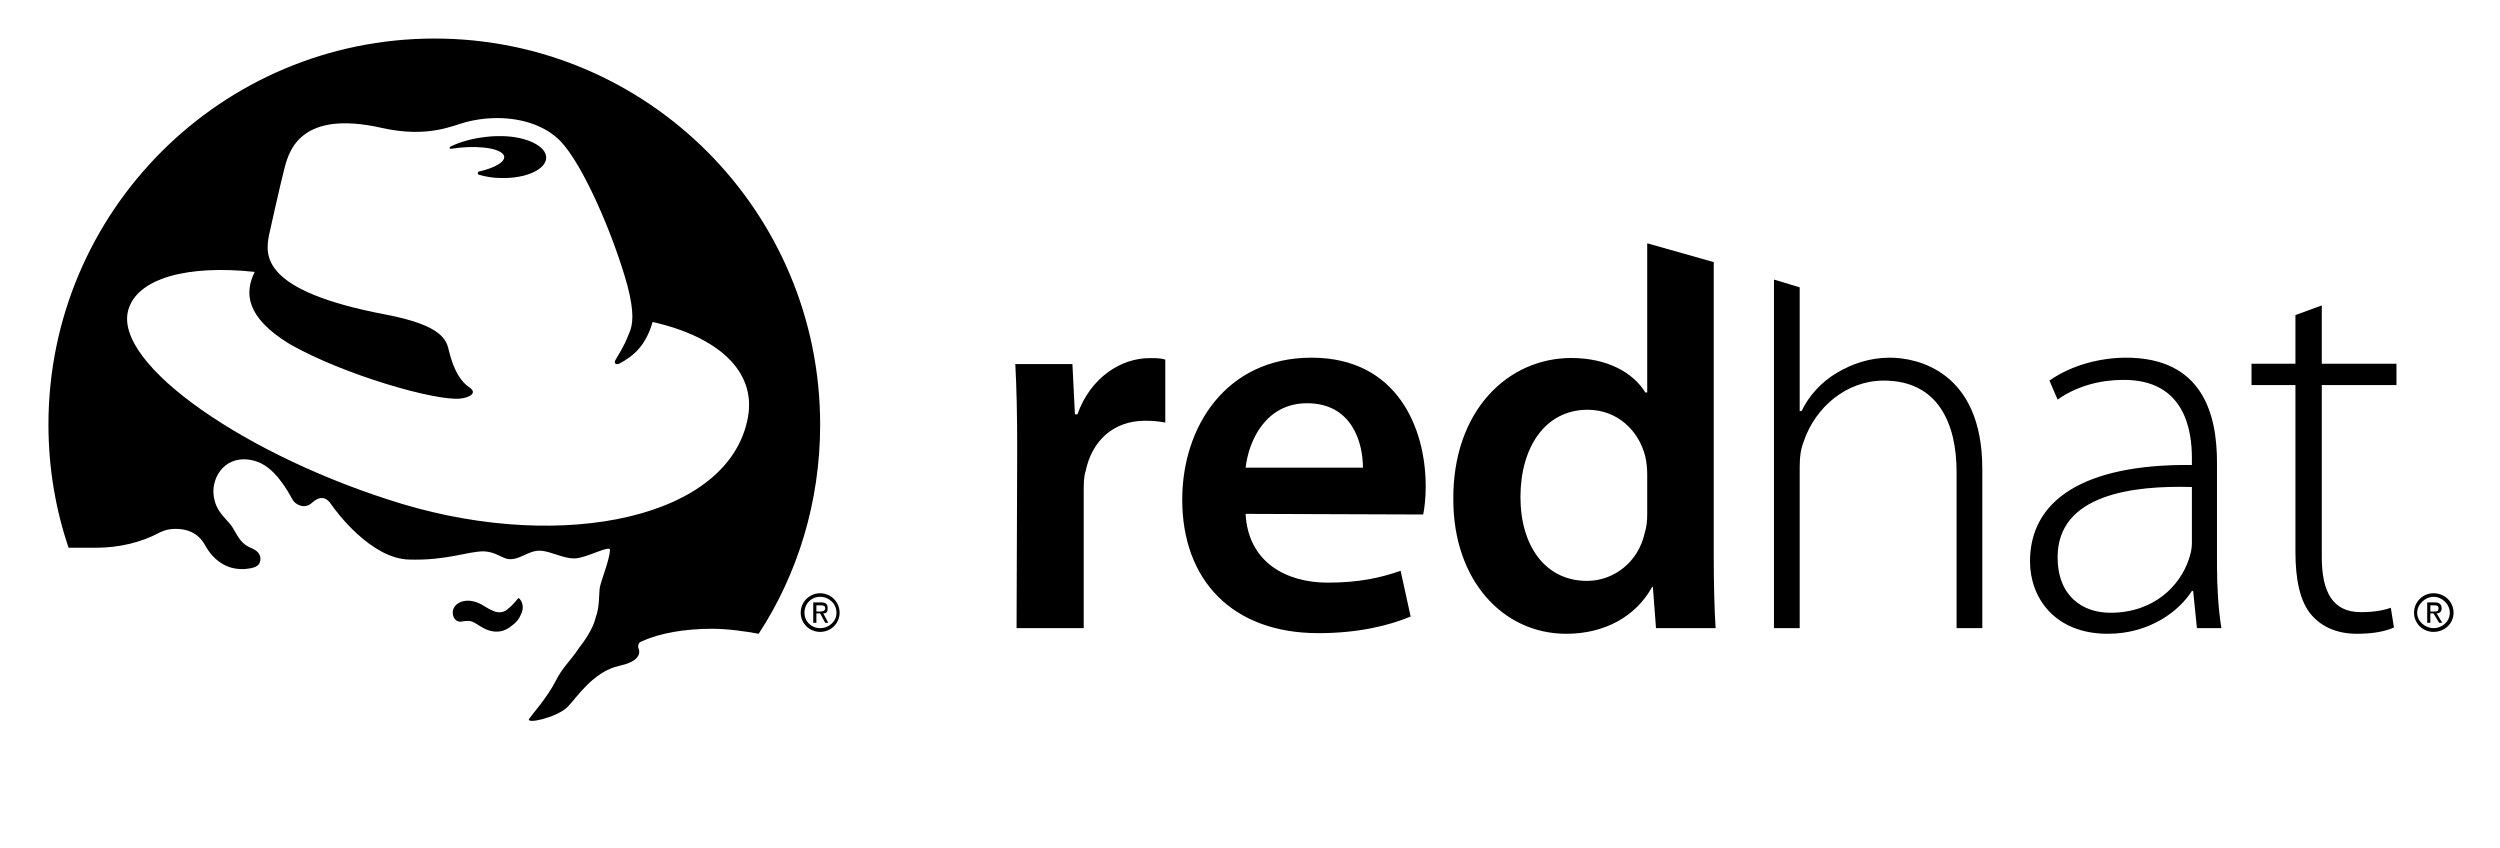
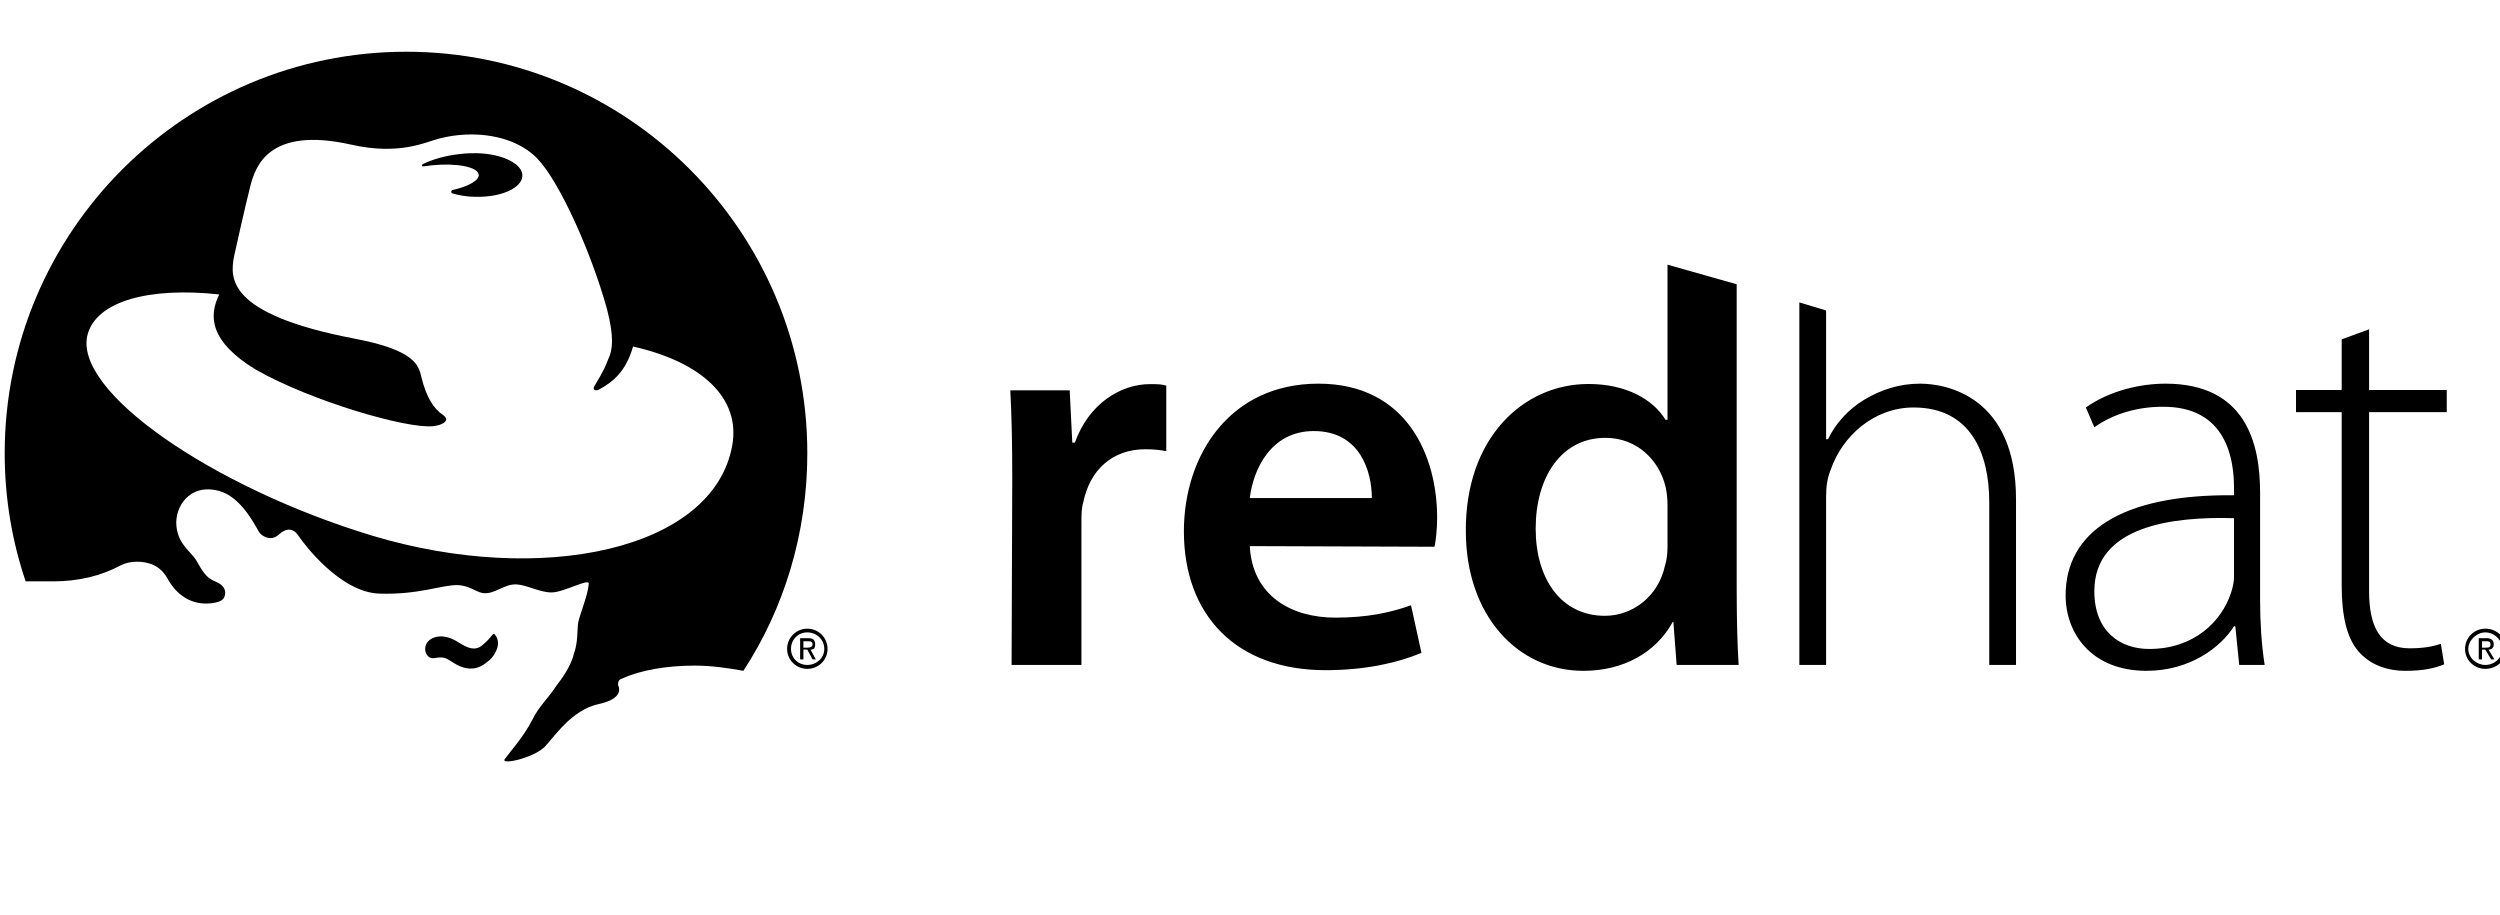
- <svg xmlns="http://www.w3.org/2000/svg" viewBox="0 0 398.4 135">
-   <path d="M390.4 97.65c0 1.4-1.2 2.45-2.6 2.45-1.3 0-2.6-1.05-2.6-2.45 0-1.36 1.3-2.54 2.6-2.54 1.4 0 2.6 1.18 2.6 2.54zm.6 0c0-1.74-1.4-3.11-3.2-3.11-1.7 0-3.1 1.37-3.1 3.11 0 1.7 1.4 3.05 3.1 3.05 1.8 0 3.2-1.35 3.2-3.05m-3.2-.2c.5 0 .8 0 .8-.5 0-.48-.3-.48-.7-.48h-.6v.98zm-.5.3v1.5h-.5V96h1.2c.7 0 1.1.29 1.1.95 0 .6-.4.8-.8.8l.9 1.5h-.5l-.9-1.5h-.5m-21.5-47.54v7.76h-7v3.39h7v26.59c0 4.33.7 7.96 2.6 10.1 1.7 1.95 4.2 2.95 7.2 2.95 2.7 0 4.5-.4 5.9-1l-.5-3.15c-1.1.4-2.6.7-4.8.7-4.5 0-6.2-3.29-6.2-8.75V61.36h11.9v-3.39H370v-9.3zm-16.5 36.42c0 .75-.2 1.7-.5 2.54-1.4 4.15-5.5 8.48-12.5 8.48-4.4 0-8.4-2.64-8.4-8.85 0-10.06 12.1-11.46 21.4-11.19zm4 3.49V73.69c0-7.55-2.2-16.69-14.5-16.69-3.8 0-8.5 1.04-12.2 3.65l1.3 3.03c3-2.14 6.8-3.14 10.4-3.14 10-.1 11 8.26 11 12.43v1.13c-17.3-.18-25.8 5.65-25.8 15.36 0 5.74 3.9 11.54 12.4 11.54 6.7 0 11.4-3.65 13.4-6.83h.2l.6 5.93h3.9c-.5-3.15-.7-6.59-.7-9.98m-37.4-15.41v25.39h-4.1V75.18c0-7.61-2.9-14.53-11.6-14.53-6 0-10.9 4.31-12.7 9.55-.5 1.25-.7 2.45-.7 4.17v25.73h-4.1V44.55l4.1 1.24v19.72h.3c1.1-2.34 3.1-4.61 5.6-6.08 2.5-1.49 5.3-2.43 8.5-2.43 4.1 0 14.7 2 14.7 17.71zm-42.8 13.62c0 4.33.1 8.92.3 11.77h-9.5l-.5-6.59h-.1c-2.6 4.74-7.6 7.49-13.7 7.49-10.1 0-18-8.53-18-21.4-.1-14.16 8.7-22.55 18.8-22.55 5.8 0 9.9 2.38 11.8 5.49h.3V38.77l10.6 3zm-10.6-12.77c0-.85-.1-1.91-.3-2.78-1-4.1-4.4-7.48-9.2-7.48-6.8 0-10.7 6.05-10.7 13.91 0 7.7 3.9 13.36 10.6 13.36 4.3 0 8.2-3.02 9.2-7.64.3-.93.4-1.87.4-3.04zm-64-1.03c.5-4.33 3.2-10.27 9.8-10.27 7.2 0 8.9 6.36 8.9 10.27zm0 7.36l28.3.1c.2-.97.4-2.53.4-4.5 0-9.22-4.5-20.49-18.2-20.49-13.6 0-20.6 11-20.6 22.62 0 12.85 8 21.28 21.7 21.28 6.2 0 11.1-1.15 14.7-2.65l-1.6-7.29c-3.2 1.13-6.7 1.89-11.6 1.89-6.7 0-12.7-3.3-13.1-10.94M162 100.1h10.7V78.31c0-1.15 0-2.28.3-3.21 1-4.83 4.4-8.05 9.5-8.05 1.3 0 2.2.1 3.2.29V57.3c-.8-.23-1.4-.23-2.5-.23-4.5 0-9.4 3.03-11.5 8.96h-.4l-.4-8.01h-9.1c.2 3.76.3 7.91.3 13.55zm-28.7-2.45c0 1.4-1.2 2.45-2.6 2.45-1.4 0-2.5-1.05-2.5-2.45 0-1.46 1.1-2.54 2.5-2.54s2.6 1.08 2.6 2.54zm.5 0c0-1.74-1.4-3.11-3.1-3.11-1.7 0-3.1 1.37-3.1 3.11 0 1.7 1.4 3.05 3.1 3.05 1.7 0 3.1-1.35 3.1-3.05m-3.1-.2c.4 0 .8-.1.8-.5 0-.48-.4-.48-.7-.48h-.7v.98zm-.6.3v1.5h-.5V96h1.3c.7 0 1 .29 1 .95 0 .6-.2.8-.7.8l.8 1.5h-.5l-.8-1.5h-.6" />
-   <path class="only-light-background" d="M69.25 6.142C35.28 6.142 7.72 33.69 7.72 67.67c0 6.88 1.13 13.48 3.21 19.62h4.28c3.8 0 7.32-.85 10.28-2.45.75-.38 1.59-.56 2.49-.56 1.89 0 3.51.65 4.55 2.35.88 1.6 1.71 2.45 2.73 3.11.87.56 2.08 1.04 3.79.94.81-.1 2.04-.19 2.34-1.04.35-.94-.1-1.78-1.26-2.26-1.66-.66-2.11-1.69-3.01-3.23-.87-1.48-2.79-2.42-3.09-5.33-.29-2.91 1.99-6.57 6.48-5.4 3.26.84 5.35 4.86 6.15 6.26.41.7 1.86 1.55 3.04.46 1.18-1.08 2.26-1.08 3.14.32.76 1.12 6.3 8.53 12.29 8.71 6.09.19 9.32-1.31 11.99-1.31 1.86.1 2.76 1.03 3.82 1.22 1.86.28 3.19-1.41 5.22-1.32 1.63.1 3.55 1.23 5.35 1.23 1.9 0 5.8-2.27 5.7-1.32-.1 1.6-1.3 4.52-1.6 5.84-.2.94 0 3.15-.7 4.94-.4 1.85-2.1 4.15-2.6 4.75-1.5 2.3-2.6 3-3.8 5.4-1.34 2.6-3.6 5.1-4.15 5.9-.78 1 4.25-.1 6.05-1.8 1.4-1.4 4.1-5.7 8.3-6.6 2.79-.6 3.39-1.7 3.09-2.7-.1-.1-.1-.2-.1-.4 0-.4.2-.7.6-.8 2.8-1.3 6.8-2 11.2-2 2.4 0 5.3.4 7.4.8 6.2-9.47 9.8-21.01 9.8-33.33 0-33.98-27.5-61.528-61.45-61.528zm9.24 12.688c4.23-.16 8.29 1.05 10.82 3.66 3.5 3.61 8.4 14.74 10.69 23.07 1.1 4.23.9 6.25.2 7.68-.39.98-.59 1.6-2.09 4.08-.3.43-.1.91.6.62 2.29-1.23 4.19-2.84 5.29-6.63 10.4 2.35 16.5 7.8 15.2 15.15-2.9 16.13-29.39 21.58-55.14 13.84-24.55-7.43-46.11-22.25-43.61-30.93 1.45-5.04 9.46-7.2 20.14-6.04-1.62 3.29-1.5 7.18 5.57 11.5 8.63 4.91 23.23 9.1 27.18 8.69 1.48-.16 2.79-.88 1.48-1.77-1.33-.88-2.5-2.65-3.25-5.74-.4-1.73-.88-4.13-10.15-5.89-19.91-3.79-19.15-9.42-18.55-12.66 0 0 1.76-7.95 2.49-10.75.74-2.8 2.64-9.22 15.47-6.33 7.41 1.67 11.4-.41 13.44-.93 1.4-.36 2.81-.57 4.22-.62zM80 21.69c-.77 0-1.54 0-2.41.11-2.35.24-4.38.86-5.78 1.55-.23.11-.21.43.1.35.22 0 .84-.1 1.25-.16 3.82-.38 7.03.25 7.19 1.42.11.87-1.54 1.81-4 2.37-.12 0-.21.14-.21.27 0 .12.1.26.21.26 1.02.29 2.23.51 3.5.51 3.91.1 7.1-1.34 7.19-3.18.1-1.84-3.04-3.43-7.02-3.5zm2.65 73.65c-.1 0-.1 0-.16.1-.76.94-1.1 1.22-1.68 1.71-1.39 1.1-2.97-.2-3.99-.77-2.26-1.27-4.08-.47-4.52.57-.45.9.1 2.3 1.28 2.1 1.72-.3 1.8.1 3.04.8 2.33 1.45 4.01.65 4.88-.1.72-.5 1.15-1 1.46-1.7.71-1.29.16-2.33-.16-2.61 0-.1-.1-.1-.15-.1z" />
+ <svg xmlns="http://www.w3.org/2000/svg" width="246px" height="90px" viewBox="0 0 246 90" version="1.1">
+   <defs />
+   <g id="Logos" stroke="none" stroke-width="1" fill="none" fill-rule="evenodd">
+     <g id="redhat" fill="#000000">
+       <g transform="translate(0, 5)" id="Group">
+         <g>
+           <path d="M246.22,58.858 C246.22,59.757 245.45,60.431 244.55,60.431 C243.716,60.431 242.881,59.757 242.881,58.858 C242.881,57.984 243.716,57.227 244.55,57.227 C245.45,57.227 246.22,57.984 246.22,58.858 L246.22,58.858 Z M246.606,58.858 C246.606,57.74 245.706,56.861 244.55,56.861 C243.459,56.861 242.56,57.74 242.56,58.858 C242.56,59.95 243.459,60.817 244.55,60.817 C245.706,60.817 246.606,59.95 246.606,58.858 L246.606,58.858 Z M244.55,58.729 C244.872,58.729 245.064,58.729 245.064,58.408 C245.064,58.1 244.872,58.1 244.615,58.1 L244.229,58.1 L244.229,58.729 L244.55,58.729 Z M244.229,58.922 L244.229,59.885 L243.908,59.885 L243.908,57.798 L244.679,57.798 C245.128,57.798 245.385,57.984 245.385,58.408 C245.385,58.794 245.128,58.922 244.872,58.922 L245.45,59.885 L245.128,59.885 L244.55,58.922 L244.229,58.922 L244.229,58.922 Z M230.422,28.392 L230.422,33.375 L225.927,33.375 L225.927,35.552 L230.422,35.552 L230.422,52.628 C230.422,55.409 230.872,57.74 232.092,59.115 C233.183,60.367 234.789,61.009 236.716,61.009 C238.45,61.009 239.606,60.752 240.505,60.367 L240.183,58.344 C239.477,58.601 238.514,58.794 237.101,58.794 C234.211,58.794 233.119,56.681 233.119,53.174 L233.119,35.552 L240.761,35.552 L240.761,33.375 L233.119,33.375 L233.119,27.403 L230.422,28.392 Z M219.826,51.781 C219.826,52.262 219.697,52.872 219.505,53.412 C218.606,56.077 215.972,58.858 211.477,58.858 C208.651,58.858 206.083,57.162 206.083,53.174 C206.083,46.714 213.853,45.815 219.826,45.988 L219.826,51.781 Z M222.394,54.022 L222.394,43.471 C222.394,38.622 220.982,32.752 213.083,32.752 C210.642,32.752 207.624,33.42 205.248,35.096 L206.083,37.042 C208.009,35.668 210.45,35.026 212.761,35.026 C219.183,34.961 219.826,40.33 219.826,43.008 L219.826,43.734 C208.716,43.618 203.257,47.362 203.257,53.598 C203.257,57.284 205.761,61.009 211.22,61.009 C215.523,61.009 218.541,58.665 219.826,56.623 L219.954,56.623 L220.339,60.431 L222.844,60.431 C222.523,58.408 222.394,56.199 222.394,54.022 L222.394,54.022 Z M198.376,44.126 L198.376,60.431 L195.743,60.431 L195.743,44.428 C195.743,39.54 193.881,35.096 188.294,35.096 C184.44,35.096 181.294,37.864 180.138,41.229 C179.817,42.032 179.688,42.803 179.688,43.907 L179.688,60.431 L177.055,60.431 L177.055,24.757 L179.688,25.553 L179.688,38.217 L179.881,38.217 C180.587,36.715 181.872,35.257 183.477,34.313 C185.083,33.356 186.881,32.752 188.936,32.752 C191.569,32.752 198.376,34.037 198.376,44.126 L198.376,44.126 Z M170.89,52.872 C170.89,55.653 170.954,58.601 171.083,60.431 L164.982,60.431 L164.661,56.199 L164.596,56.199 C162.927,59.243 159.716,61.009 155.798,61.009 C149.312,61.009 144.239,55.531 144.239,47.266 C144.174,38.172 149.826,32.784 156.312,32.784 C160.037,32.784 162.67,34.313 163.89,36.31 L164.083,36.31 L164.083,21.045 L170.89,22.972 L170.89,52.872 Z M164.083,44.672 C164.083,44.126 164.018,43.445 163.89,42.886 C163.248,40.253 161.064,38.083 157.982,38.083 C153.615,38.083 151.11,41.968 151.11,47.016 C151.11,51.961 153.615,55.595 157.917,55.595 C160.679,55.595 163.183,53.656 163.826,50.689 C164.018,50.092 164.083,49.488 164.083,48.737 L164.083,44.672 Z M122.982,44.01 C123.303,41.229 125.037,37.415 129.275,37.415 C133.899,37.415 134.991,41.499 134.991,44.01 L122.982,44.01 Z M122.982,48.737 L141.156,48.801 C141.284,48.178 141.413,47.176 141.413,45.911 C141.413,39.99 138.523,32.752 129.725,32.752 C120.991,32.752 116.495,39.817 116.495,47.279 C116.495,55.531 121.633,60.945 130.431,60.945 C134.413,60.945 137.56,60.206 139.872,59.243 L138.844,54.561 C136.789,55.287 134.541,55.775 131.394,55.775 C127.092,55.775 123.239,53.656 122.982,48.75 L122.982,48.737 Z M99.541,60.431 L106.413,60.431 L106.413,46.438 C106.413,45.699 106.413,44.973 106.606,44.376 C107.248,41.274 109.431,39.206 112.706,39.206 C113.541,39.206 114.119,39.271 114.761,39.393 L114.761,32.945 C114.248,32.797 113.862,32.797 113.156,32.797 C110.266,32.797 107.119,34.743 105.771,38.551 L105.514,38.551 L105.257,33.407 L99.413,33.407 C99.541,35.822 99.606,38.487 99.606,42.109 L99.541,60.431 Z M81.11,58.858 C81.11,59.757 80.339,60.431 79.44,60.431 C78.541,60.431 77.835,59.757 77.835,58.858 C77.835,57.92 78.541,57.227 79.44,57.227 C80.339,57.227 81.11,57.92 81.11,58.858 L81.11,58.858 Z M81.431,58.858 C81.431,57.74 80.532,56.861 79.44,56.861 C78.349,56.861 77.45,57.74 77.45,58.858 C77.45,59.95 78.349,60.817 79.44,60.817 C80.532,60.817 81.431,59.95 81.431,58.858 L81.431,58.858 Z M79.44,58.729 C79.697,58.729 79.954,58.665 79.954,58.408 C79.954,58.1 79.697,58.1 79.505,58.1 L79.055,58.1 L79.055,58.729 L79.44,58.729 Z M79.055,58.922 L79.055,59.885 L78.734,59.885 L78.734,57.798 L79.569,57.798 C80.018,57.798 80.211,57.984 80.211,58.408 C80.211,58.794 80.083,58.922 79.761,58.922 L80.275,59.885 L79.954,59.885 L79.44,58.922 L79.055,58.922 L79.055,58.922 Z" id="Shape" />
+           <path d="M39.977,0.091 C18.161,0.091 0.462,17.783 0.462,39.605 C0.462,44.023 1.188,48.261 2.524,52.205 L5.272,52.205 C7.713,52.205 9.973,51.659 11.874,50.631 C12.356,50.387 12.895,50.272 13.473,50.272 C14.687,50.272 15.728,50.689 16.395,51.781 C16.961,52.808 17.494,53.354 18.149,53.778 C18.707,54.138 19.484,54.446 20.583,54.382 C21.103,54.317 21.893,54.26 22.085,53.714 C22.31,53.11 22.021,52.571 21.276,52.262 C20.21,51.839 19.921,51.177 19.343,50.188 C18.784,49.238 17.551,48.634 17.359,46.765 C17.172,44.896 18.637,42.546 21.52,43.297 C23.614,43.837 24.956,46.418 25.47,47.317 C25.733,47.767 26.664,48.313 27.422,47.613 C28.18,46.919 28.873,46.919 29.439,47.818 C29.927,48.538 33.484,53.296 37.331,53.412 C41.242,53.534 43.317,52.571 45.031,52.571 C46.226,52.635 46.804,53.232 47.484,53.354 C48.679,53.534 49.533,52.449 50.837,52.506 C51.883,52.571 53.117,53.296 54.272,53.296 C55.493,53.296 57.997,51.839 57.933,52.449 C57.869,53.476 57.098,55.351 56.906,56.199 C56.777,56.803 56.906,58.222 56.456,59.372 C56.199,60.56 55.107,62.037 54.786,62.422 C53.823,63.899 53.117,64.349 52.346,65.89 C51.485,67.56 50.034,69.165 49.681,69.679 C49.18,70.321 52.41,69.615 53.566,68.523 C54.465,67.624 56.199,64.862 58.896,64.284 C60.688,63.899 61.073,63.193 60.881,62.55 C60.817,62.486 60.817,62.422 60.817,62.294 C60.817,62.037 60.945,61.844 61.202,61.78 C63,60.945 65.569,60.495 68.394,60.495 C69.936,60.495 71.798,60.752 73.147,61.009 C77.128,54.928 79.44,47.517 79.44,39.605 C79.44,17.783 61.78,0.091 39.977,0.091 L39.977,0.091 Z M45.911,8.239 C48.628,8.137 51.235,8.914 52.86,10.59 C55.107,12.908 58.254,20.056 59.725,25.406 C60.431,28.122 60.303,29.419 59.853,30.338 C59.603,30.967 59.474,31.365 58.511,32.958 C58.318,33.234 58.447,33.542 58.896,33.356 C60.367,32.566 61.587,31.532 62.294,29.098 C68.972,30.607 72.89,34.107 72.055,38.828 C70.193,49.186 53.181,52.686 36.644,47.716 C20.878,42.944 7.032,33.427 8.638,27.852 C9.569,24.616 14.713,23.228 21.572,23.973 C20.531,26.086 20.608,28.584 25.149,31.359 C30.691,34.512 40.067,37.203 42.604,36.939 C43.554,36.837 44.395,36.374 43.554,35.803 C42.7,35.238 41.949,34.101 41.467,32.117 C41.21,31.006 40.902,29.464 34.949,28.334 C22.162,25.9 22.65,22.284 23.036,20.204 C23.036,20.204 24.166,15.098 24.635,13.3 C25.11,11.502 26.33,7.379 34.57,9.235 C39.328,10.307 41.891,8.972 43.201,8.638 C44.1,8.406 45.006,8.272 45.911,8.239 L45.911,8.239 Z M46.881,10.076 C46.386,10.076 45.892,10.076 45.333,10.147 C43.824,10.301 42.52,10.699 41.621,11.142 C41.473,11.213 41.486,11.418 41.685,11.367 C41.827,11.367 42.225,11.303 42.488,11.264 C44.941,11.02 47.003,11.425 47.106,12.176 C47.176,12.735 46.117,13.339 44.537,13.698 C44.46,13.698 44.402,13.788 44.402,13.872 C44.402,13.949 44.466,14.039 44.537,14.039 C45.192,14.225 45.969,14.366 46.784,14.366 C49.295,14.43 51.344,13.506 51.402,12.324 C51.466,11.142 49.45,10.121 46.894,10.076 L46.881,10.076 Z M48.583,57.374 C48.518,57.374 48.518,57.374 48.48,57.439 C47.992,58.042 47.773,58.222 47.401,58.537 C46.508,59.243 45.494,58.408 44.839,58.042 C43.387,57.227 42.218,57.74 41.936,58.408 C41.647,58.986 42,59.885 42.758,59.757 C43.862,59.564 43.914,59.821 44.71,60.271 C46.206,61.202 47.285,60.688 47.844,60.206 C48.306,59.885 48.583,59.564 48.782,59.115 C49.238,58.286 48.884,57.618 48.679,57.439 C48.679,57.374 48.615,57.374 48.583,57.374 L48.583,57.374 Z" id="Shape" />
+         </g>
+       </g>
+     </g>
+   </g>
</svg>
